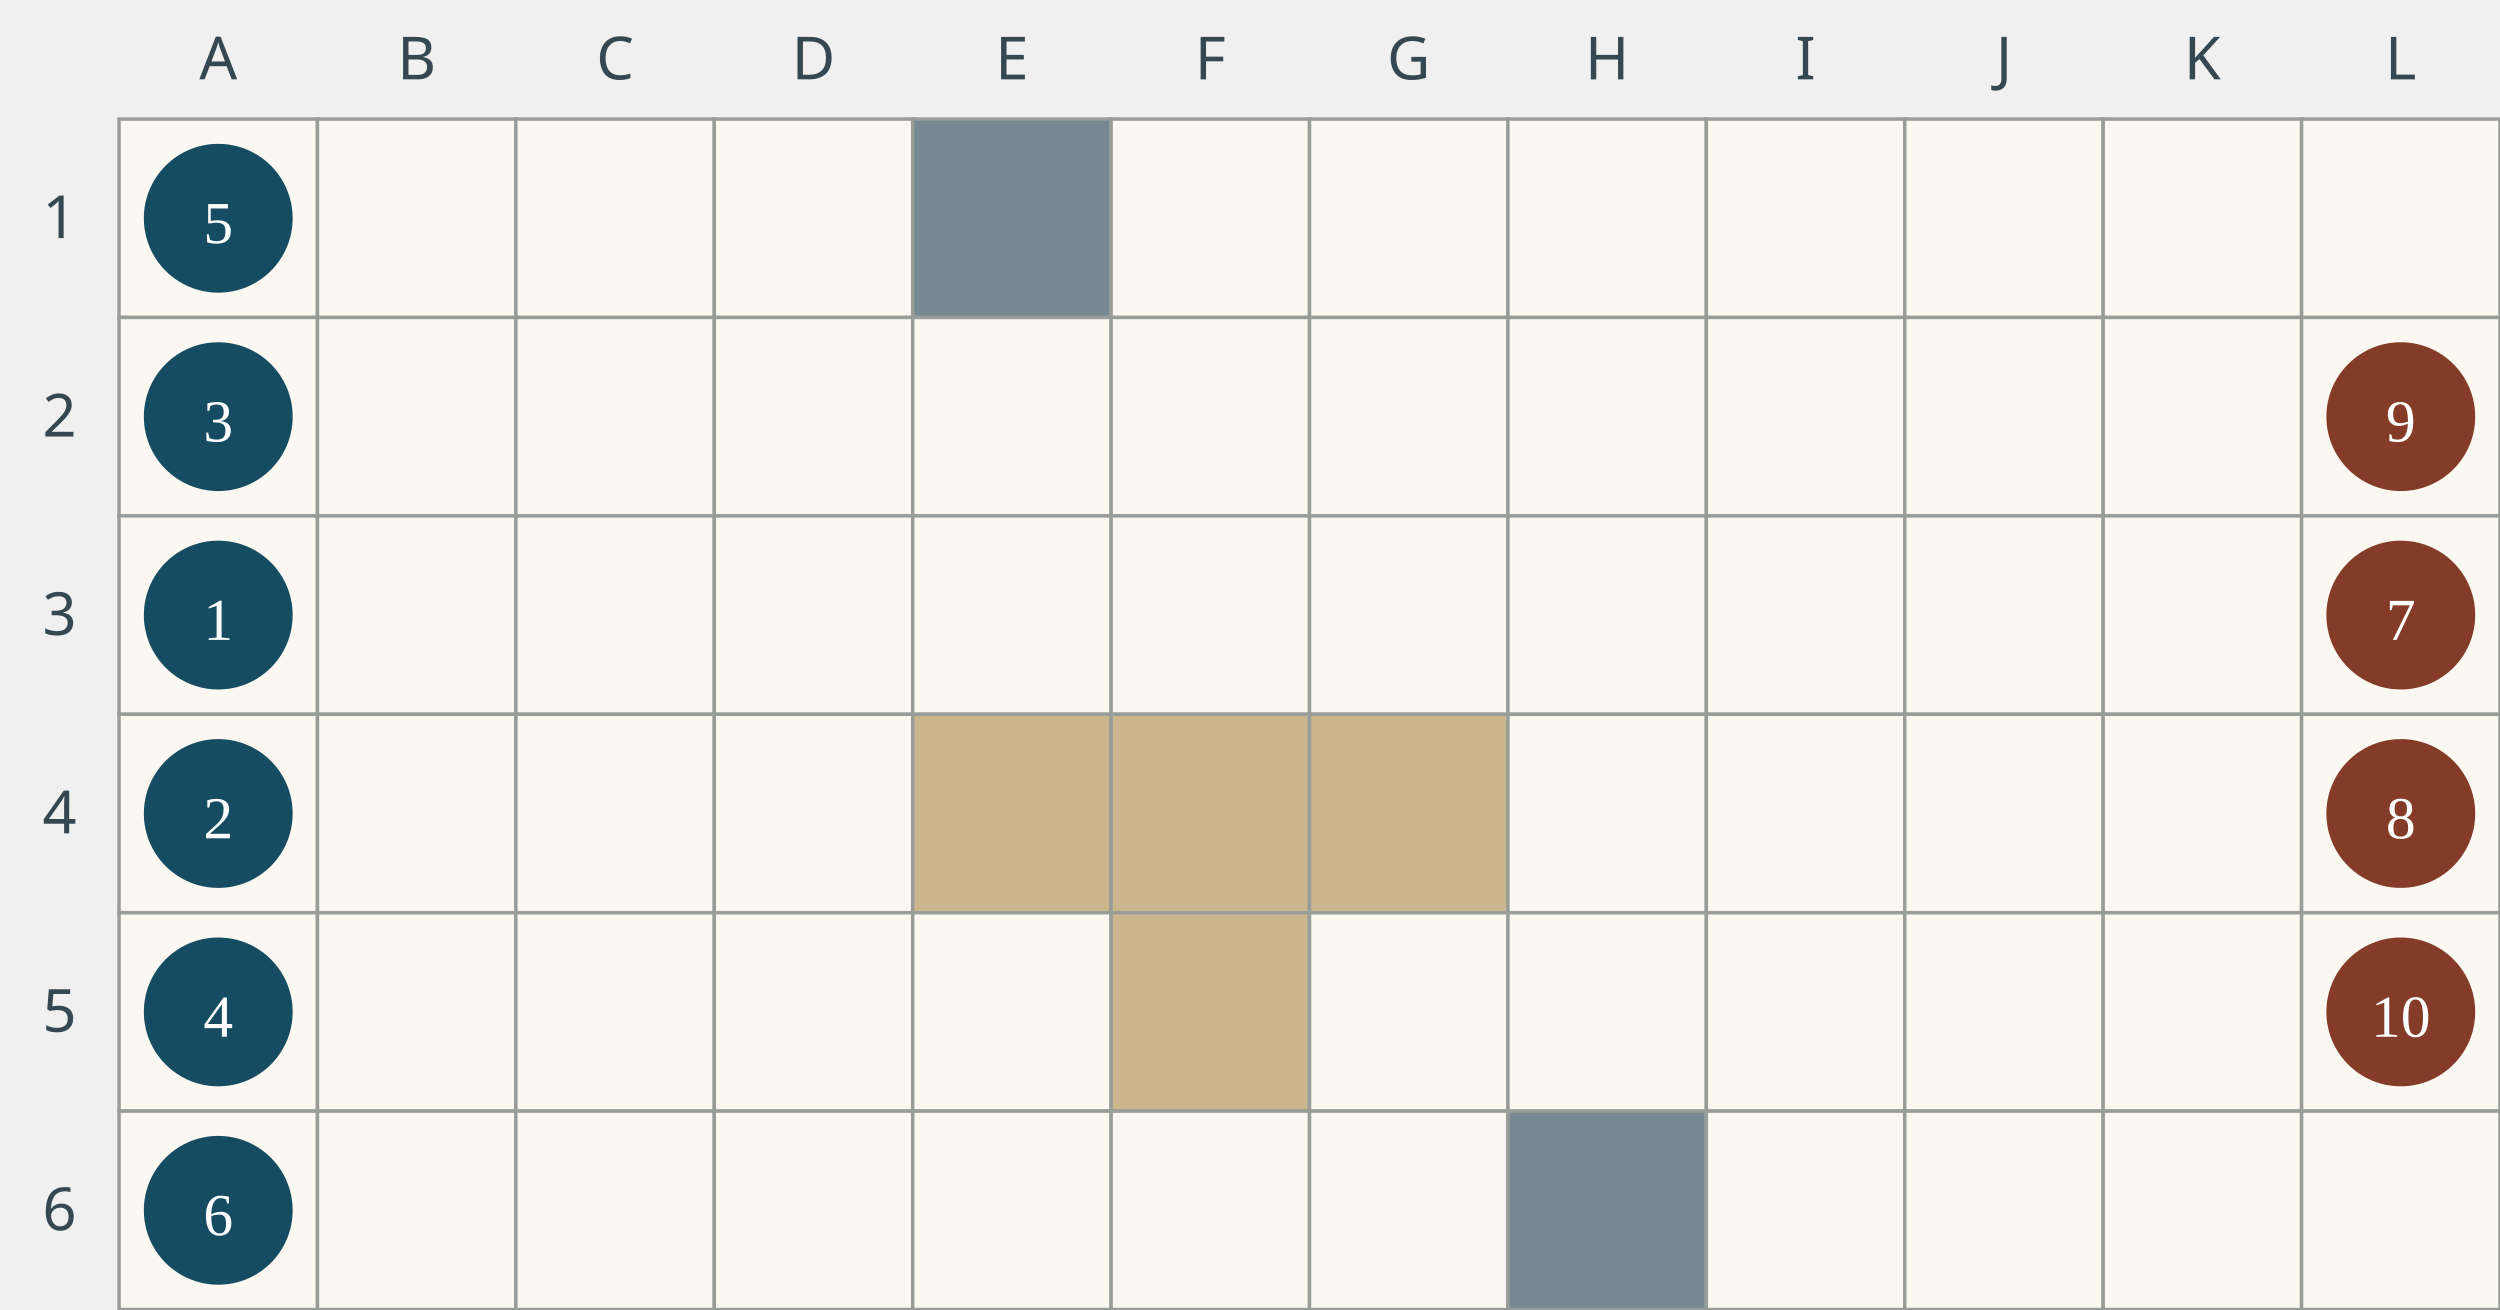
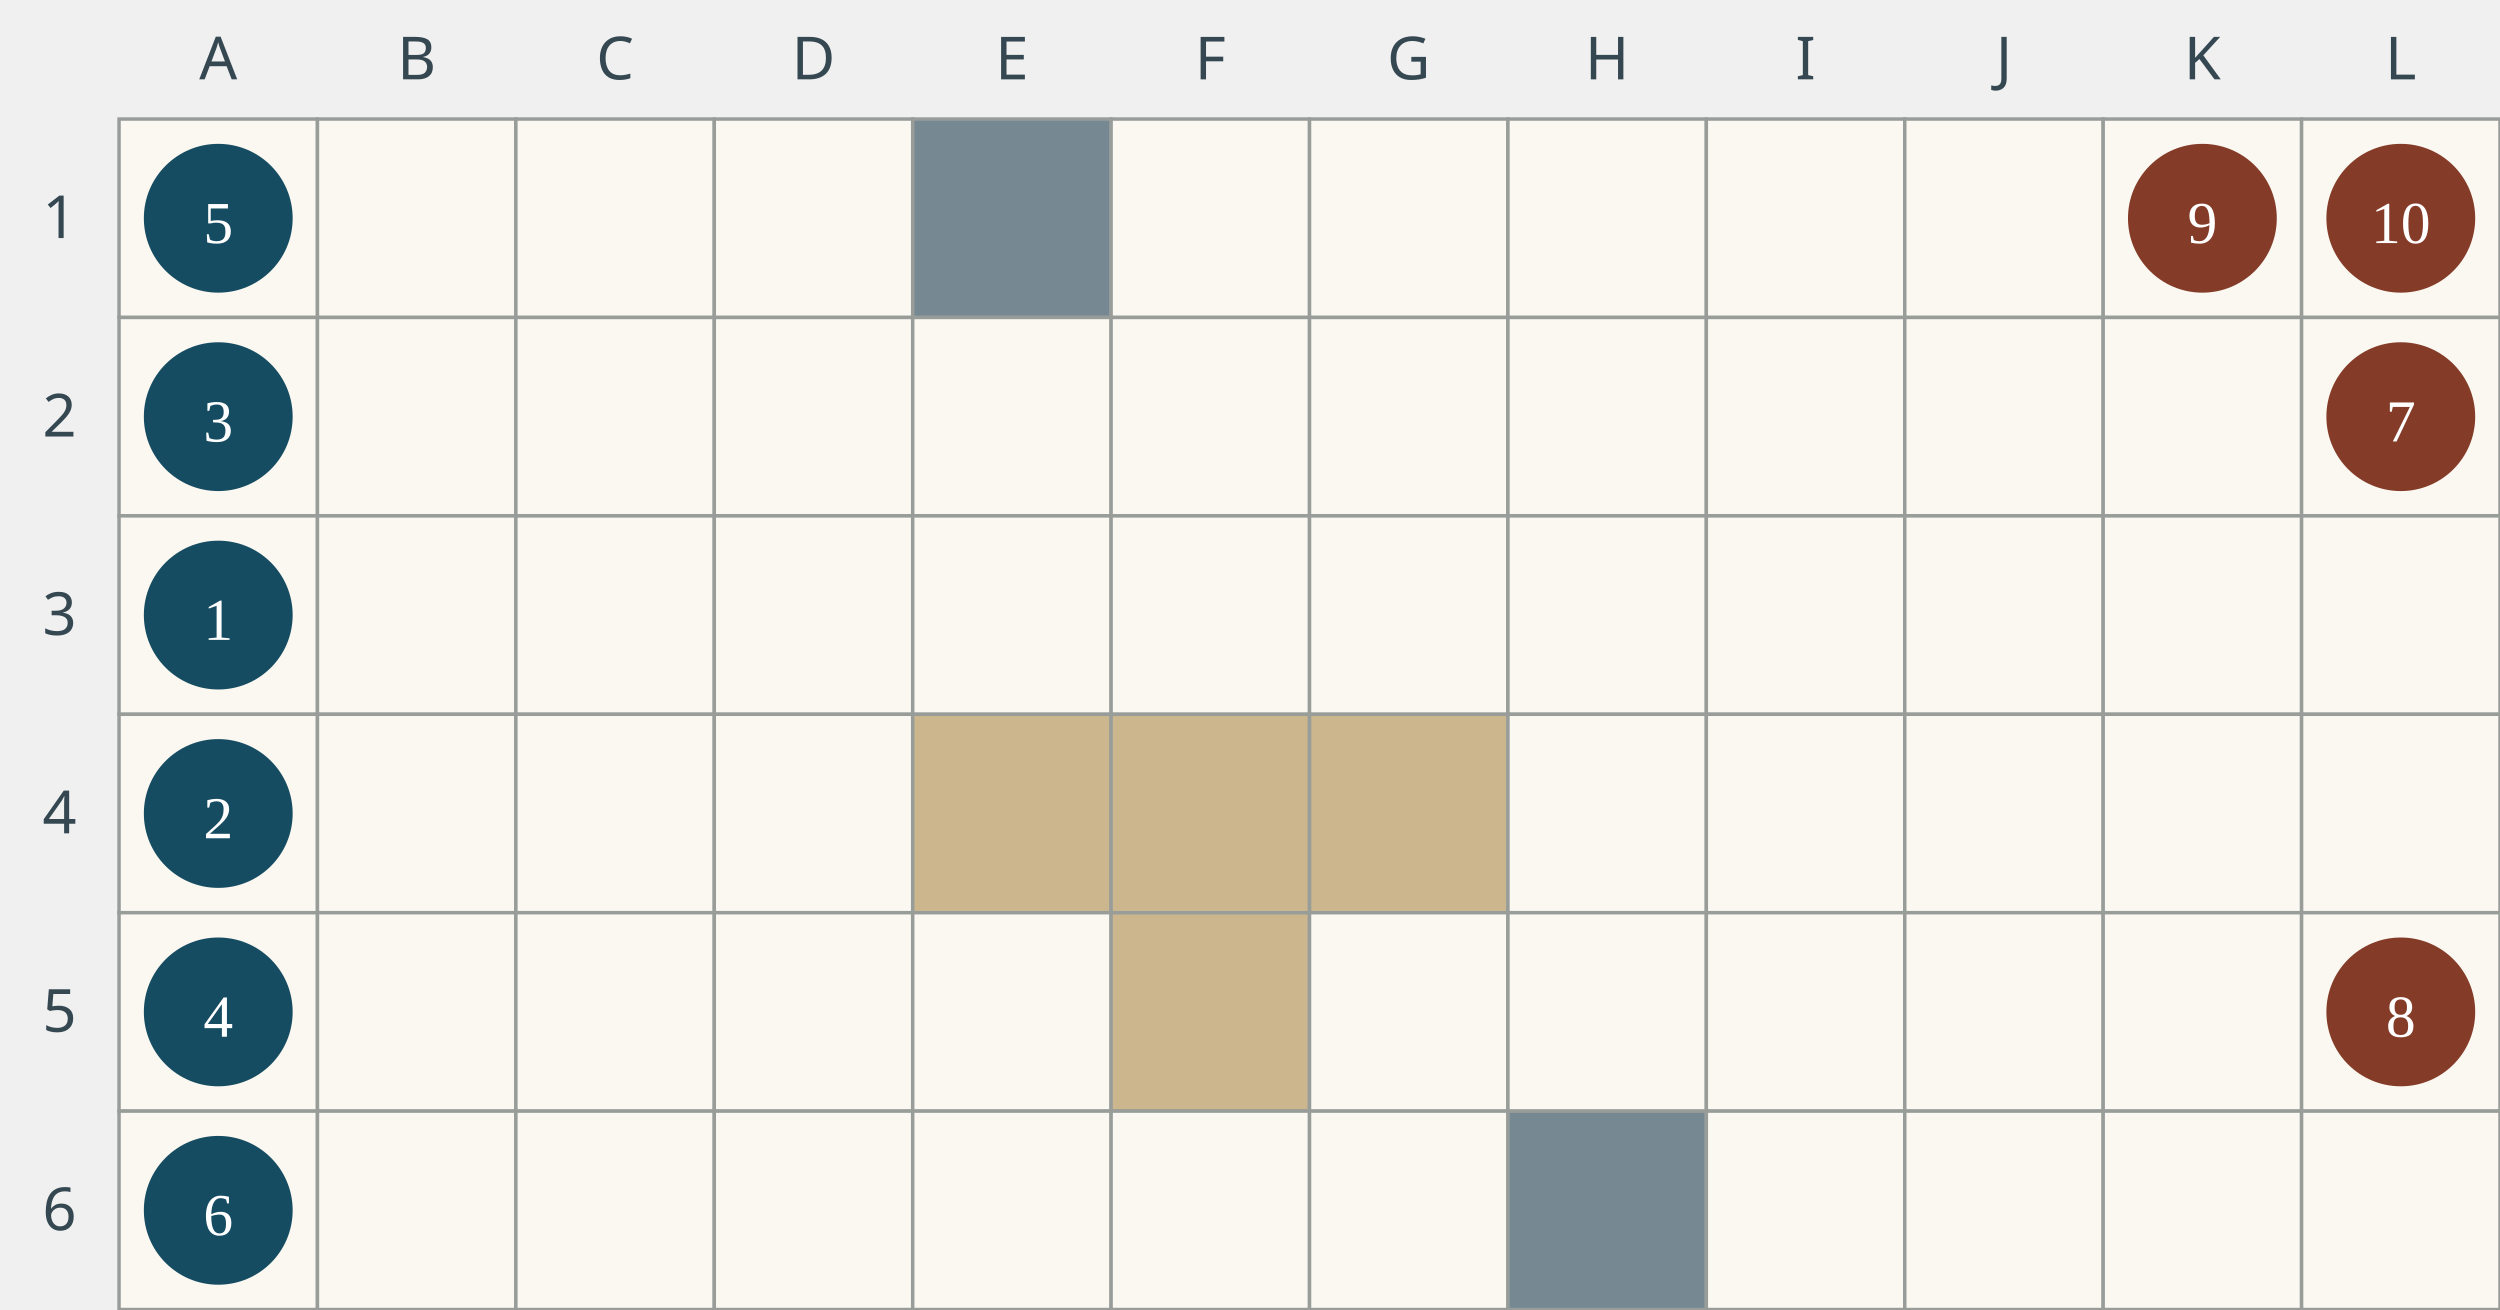
- <svg xmlns="http://www.w3.org/2000/svg" class="map" role="img" aria-label="Тактическая сетка A–N, 1–12: герои слева, противники справа" viewBox="0 0 504 264">
+ <svg xmlns="http://www.w3.org/2000/svg" class="map" role="img" aria-label="Тактическая сетка A–L, 1–6: герои синие, противники красные" viewBox="0 0 504 264">
  <g font-family="system-ui,sans-serif" font-size="12" fill="#354852">
    <text x="44" y="16" text-anchor="middle">A</text>
    <text x="84" y="16" text-anchor="middle">B</text>
    <text x="124" y="16" text-anchor="middle">C</text>
    <text x="164" y="16" text-anchor="middle">D</text>
    <text x="204" y="16" text-anchor="middle">E</text>
    <text x="244" y="16" text-anchor="middle">F</text>
    <text x="284" y="16" text-anchor="middle">G</text>
    <text x="324" y="16" text-anchor="middle">H</text>
    <text x="364" y="16" text-anchor="middle">I</text>
    <text x="404" y="16" text-anchor="middle">J</text>
    <text x="444" y="16" text-anchor="middle">K</text>
    <text x="484" y="16" text-anchor="middle">L</text>
    <text x="12" y="48" text-anchor="middle">1</text>
    <text x="12" y="88" text-anchor="middle">2</text>
    <text x="12" y="128" text-anchor="middle">3</text>
    <text x="12" y="168" text-anchor="middle">4</text>
    <text x="12" y="208" text-anchor="middle">5</text>
    <text x="12" y="248" text-anchor="middle">6</text>
  </g>
  <g transform="translate(24 24)">
    <rect x="0" y="0" width="40" height="40" fill="#faf8f1" stroke="#989d9a" stroke-width=".7" />
    <rect x="40" y="0" width="40" height="40" fill="#faf8f1" stroke="#989d9a" stroke-width=".7" />
    <rect x="80" y="0" width="40" height="40" fill="#faf8f1" stroke="#989d9a" stroke-width=".7" />
    <rect x="120" y="0" width="40" height="40" fill="#faf8f1" stroke="#989d9a" stroke-width=".7" />
    <rect x="160" y="0" width="40" height="40" fill="#768993" stroke="#989d9a" stroke-width=".7" />
    <rect x="200" y="0" width="40" height="40" fill="#faf8f1" stroke="#989d9a" stroke-width=".7" />
    <rect x="240" y="0" width="40" height="40" fill="#faf8f1" stroke="#989d9a" stroke-width=".7" />
    <rect x="280" y="0" width="40" height="40" fill="#faf8f1" stroke="#989d9a" stroke-width=".7" />
    <rect x="320" y="0" width="40" height="40" fill="#faf8f1" stroke="#989d9a" stroke-width=".7" />
    <rect x="360" y="0" width="40" height="40" fill="#faf8f1" stroke="#989d9a" stroke-width=".7" />
    <rect x="400" y="0" width="40" height="40" fill="#faf8f1" stroke="#989d9a" stroke-width=".7" />
    <rect x="440" y="0" width="40" height="40" fill="#faf8f1" stroke="#989d9a" stroke-width=".7" />
    <rect x="0" y="40" width="40" height="40" fill="#faf8f1" stroke="#989d9a" stroke-width=".7" />
    <rect x="40" y="40" width="40" height="40" fill="#faf8f1" stroke="#989d9a" stroke-width=".7" />
    <rect x="80" y="40" width="40" height="40" fill="#faf8f1" stroke="#989d9a" stroke-width=".7" />
    <rect x="120" y="40" width="40" height="40" fill="#faf8f1" stroke="#989d9a" stroke-width=".7" />
    <rect x="160" y="40" width="40" height="40" fill="#faf8f1" stroke="#989d9a" stroke-width=".7" />
    <rect x="200" y="40" width="40" height="40" fill="#faf8f1" stroke="#989d9a" stroke-width=".7" />
    <rect x="240" y="40" width="40" height="40" fill="#faf8f1" stroke="#989d9a" stroke-width=".7" />
    <rect x="280" y="40" width="40" height="40" fill="#faf8f1" stroke="#989d9a" stroke-width=".7" />
    <rect x="320" y="40" width="40" height="40" fill="#faf8f1" stroke="#989d9a" stroke-width=".7" />
    <rect x="360" y="40" width="40" height="40" fill="#faf8f1" stroke="#989d9a" stroke-width=".7" />
    <rect x="400" y="40" width="40" height="40" fill="#faf8f1" stroke="#989d9a" stroke-width=".7" />
    <rect x="440" y="40" width="40" height="40" fill="#faf8f1" stroke="#989d9a" stroke-width=".7" />
    <rect x="0" y="80" width="40" height="40" fill="#faf8f1" stroke="#989d9a" stroke-width=".7" />
    <rect x="40" y="80" width="40" height="40" fill="#faf8f1" stroke="#989d9a" stroke-width=".7" />
    <rect x="80" y="80" width="40" height="40" fill="#faf8f1" stroke="#989d9a" stroke-width=".7" />
    <rect x="120" y="80" width="40" height="40" fill="#faf8f1" stroke="#989d9a" stroke-width=".7" />
    <rect x="160" y="80" width="40" height="40" fill="#faf8f1" stroke="#989d9a" stroke-width=".7" />
    <rect x="200" y="80" width="40" height="40" fill="#faf8f1" stroke="#989d9a" stroke-width=".7" />
    <rect x="240" y="80" width="40" height="40" fill="#faf8f1" stroke="#989d9a" stroke-width=".7" />
    <rect x="280" y="80" width="40" height="40" fill="#faf8f1" stroke="#989d9a" stroke-width=".7" />
    <rect x="320" y="80" width="40" height="40" fill="#faf8f1" stroke="#989d9a" stroke-width=".7" />
    <rect x="360" y="80" width="40" height="40" fill="#faf8f1" stroke="#989d9a" stroke-width=".7" />
    <rect x="400" y="80" width="40" height="40" fill="#faf8f1" stroke="#989d9a" stroke-width=".7" />
    <rect x="440" y="80" width="40" height="40" fill="#faf8f1" stroke="#989d9a" stroke-width=".7" />
    <rect x="0" y="120" width="40" height="40" fill="#faf8f1" stroke="#989d9a" stroke-width=".7" />
    <rect x="40" y="120" width="40" height="40" fill="#faf8f1" stroke="#989d9a" stroke-width=".7" />
    <rect x="80" y="120" width="40" height="40" fill="#faf8f1" stroke="#989d9a" stroke-width=".7" />
    <rect x="120" y="120" width="40" height="40" fill="#faf8f1" stroke="#989d9a" stroke-width=".7" />
    <rect x="160" y="120" width="40" height="40" fill="#cbb68e" stroke="#989d9a" stroke-width=".7" />
    <rect x="200" y="120" width="40" height="40" fill="#cbb68e" stroke="#989d9a" stroke-width=".7" />
    <rect x="240" y="120" width="40" height="40" fill="#cbb68e" stroke="#989d9a" stroke-width=".7" />
    <rect x="280" y="120" width="40" height="40" fill="#faf8f1" stroke="#989d9a" stroke-width=".7" />
    <rect x="320" y="120" width="40" height="40" fill="#faf8f1" stroke="#989d9a" stroke-width=".7" />
    <rect x="360" y="120" width="40" height="40" fill="#faf8f1" stroke="#989d9a" stroke-width=".7" />
    <rect x="400" y="120" width="40" height="40" fill="#faf8f1" stroke="#989d9a" stroke-width=".7" />
    <rect x="440" y="120" width="40" height="40" fill="#faf8f1" stroke="#989d9a" stroke-width=".7" />
    <rect x="0" y="160" width="40" height="40" fill="#faf8f1" stroke="#989d9a" stroke-width=".7" />
    <rect x="40" y="160" width="40" height="40" fill="#faf8f1" stroke="#989d9a" stroke-width=".7" />
    <rect x="80" y="160" width="40" height="40" fill="#faf8f1" stroke="#989d9a" stroke-width=".7" />
    <rect x="120" y="160" width="40" height="40" fill="#faf8f1" stroke="#989d9a" stroke-width=".7" />
    <rect x="160" y="160" width="40" height="40" fill="#faf8f1" stroke="#989d9a" stroke-width=".7" />
    <rect x="200" y="160" width="40" height="40" fill="#cbb68e" stroke="#989d9a" stroke-width=".7" />
    <rect x="240" y="160" width="40" height="40" fill="#faf8f1" stroke="#989d9a" stroke-width=".7" />
    <rect x="280" y="160" width="40" height="40" fill="#faf8f1" stroke="#989d9a" stroke-width=".7" />
    <rect x="320" y="160" width="40" height="40" fill="#faf8f1" stroke="#989d9a" stroke-width=".7" />
    <rect x="360" y="160" width="40" height="40" fill="#faf8f1" stroke="#989d9a" stroke-width=".7" />
    <rect x="400" y="160" width="40" height="40" fill="#faf8f1" stroke="#989d9a" stroke-width=".7" />
    <rect x="440" y="160" width="40" height="40" fill="#faf8f1" stroke="#989d9a" stroke-width=".7" />
    <rect x="0" y="200" width="40" height="40" fill="#faf8f1" stroke="#989d9a" stroke-width=".7" />
    <rect x="40" y="200" width="40" height="40" fill="#faf8f1" stroke="#989d9a" stroke-width=".7" />
    <rect x="80" y="200" width="40" height="40" fill="#faf8f1" stroke="#989d9a" stroke-width=".7" />
    <rect x="120" y="200" width="40" height="40" fill="#faf8f1" stroke="#989d9a" stroke-width=".7" />
    <rect x="160" y="200" width="40" height="40" fill="#faf8f1" stroke="#989d9a" stroke-width=".7" />
    <rect x="200" y="200" width="40" height="40" fill="#faf8f1" stroke="#989d9a" stroke-width=".7" />
    <rect x="240" y="200" width="40" height="40" fill="#faf8f1" stroke="#989d9a" stroke-width=".7" />
    <rect x="280" y="200" width="40" height="40" fill="#768993" stroke="#989d9a" stroke-width=".7" />
    <rect x="320" y="200" width="40" height="40" fill="#faf8f1" stroke="#989d9a" stroke-width=".7" />
    <rect x="360" y="200" width="40" height="40" fill="#faf8f1" stroke="#989d9a" stroke-width=".7" />
    <rect x="400" y="200" width="40" height="40" fill="#faf8f1" stroke="#989d9a" stroke-width=".7" />
    <rect x="440" y="200" width="40" height="40" fill="#faf8f1" stroke="#989d9a" stroke-width=".7" />
    <circle cx="20" cy="100" r="15" fill="#164c62" />
    <text x="20" y="105" text-anchor="middle" fill="white">1</text>
    <circle cx="20" cy="140" r="15" fill="#164c62" />
    <text x="20" y="145" text-anchor="middle" fill="white">2</text>
    <circle cx="20" cy="60" r="15" fill="#164c62" />
    <text x="20" y="65" text-anchor="middle" fill="white">3</text>
    <circle cx="20" cy="180" r="15" fill="#164c62" />
    <text x="20" y="185" text-anchor="middle" fill="white">4</text>
    <circle cx="20" cy="20" r="15" fill="#164c62" />
    <text x="20" y="25" text-anchor="middle" fill="white">5</text>
    <circle cx="20" cy="220" r="15" fill="#164c62" />
    <text x="20" y="225" text-anchor="middle" fill="white">6</text>
-     <circle cx="460" cy="100" r="15" fill="#843b28" />
-     <text x="460" y="105" text-anchor="middle" fill="white">7</text>
-     <circle cx="460" cy="140" r="15" fill="#843b28" />
-     <text x="460" y="145" text-anchor="middle" fill="white">8</text>
    <circle cx="460" cy="60" r="15" fill="#843b28" />
-     <text x="460" y="65" text-anchor="middle" fill="white">9</text>
+     <text x="460" y="65" text-anchor="middle" fill="white">7</text>
    <circle cx="460" cy="180" r="15" fill="#843b28" />
-     <text x="460" y="185" text-anchor="middle" fill="white">10</text>
+     <text x="460" y="185" text-anchor="middle" fill="white">8</text>
+     <circle cx="420" cy="20" r="15" fill="#843b28" />
+     <text x="420" y="25" text-anchor="middle" fill="white">9</text>
+     <circle cx="460" cy="20" r="15" fill="#843b28" />
+     <text x="460" y="25" text-anchor="middle" fill="white">10</text>
  </g>
</svg>
